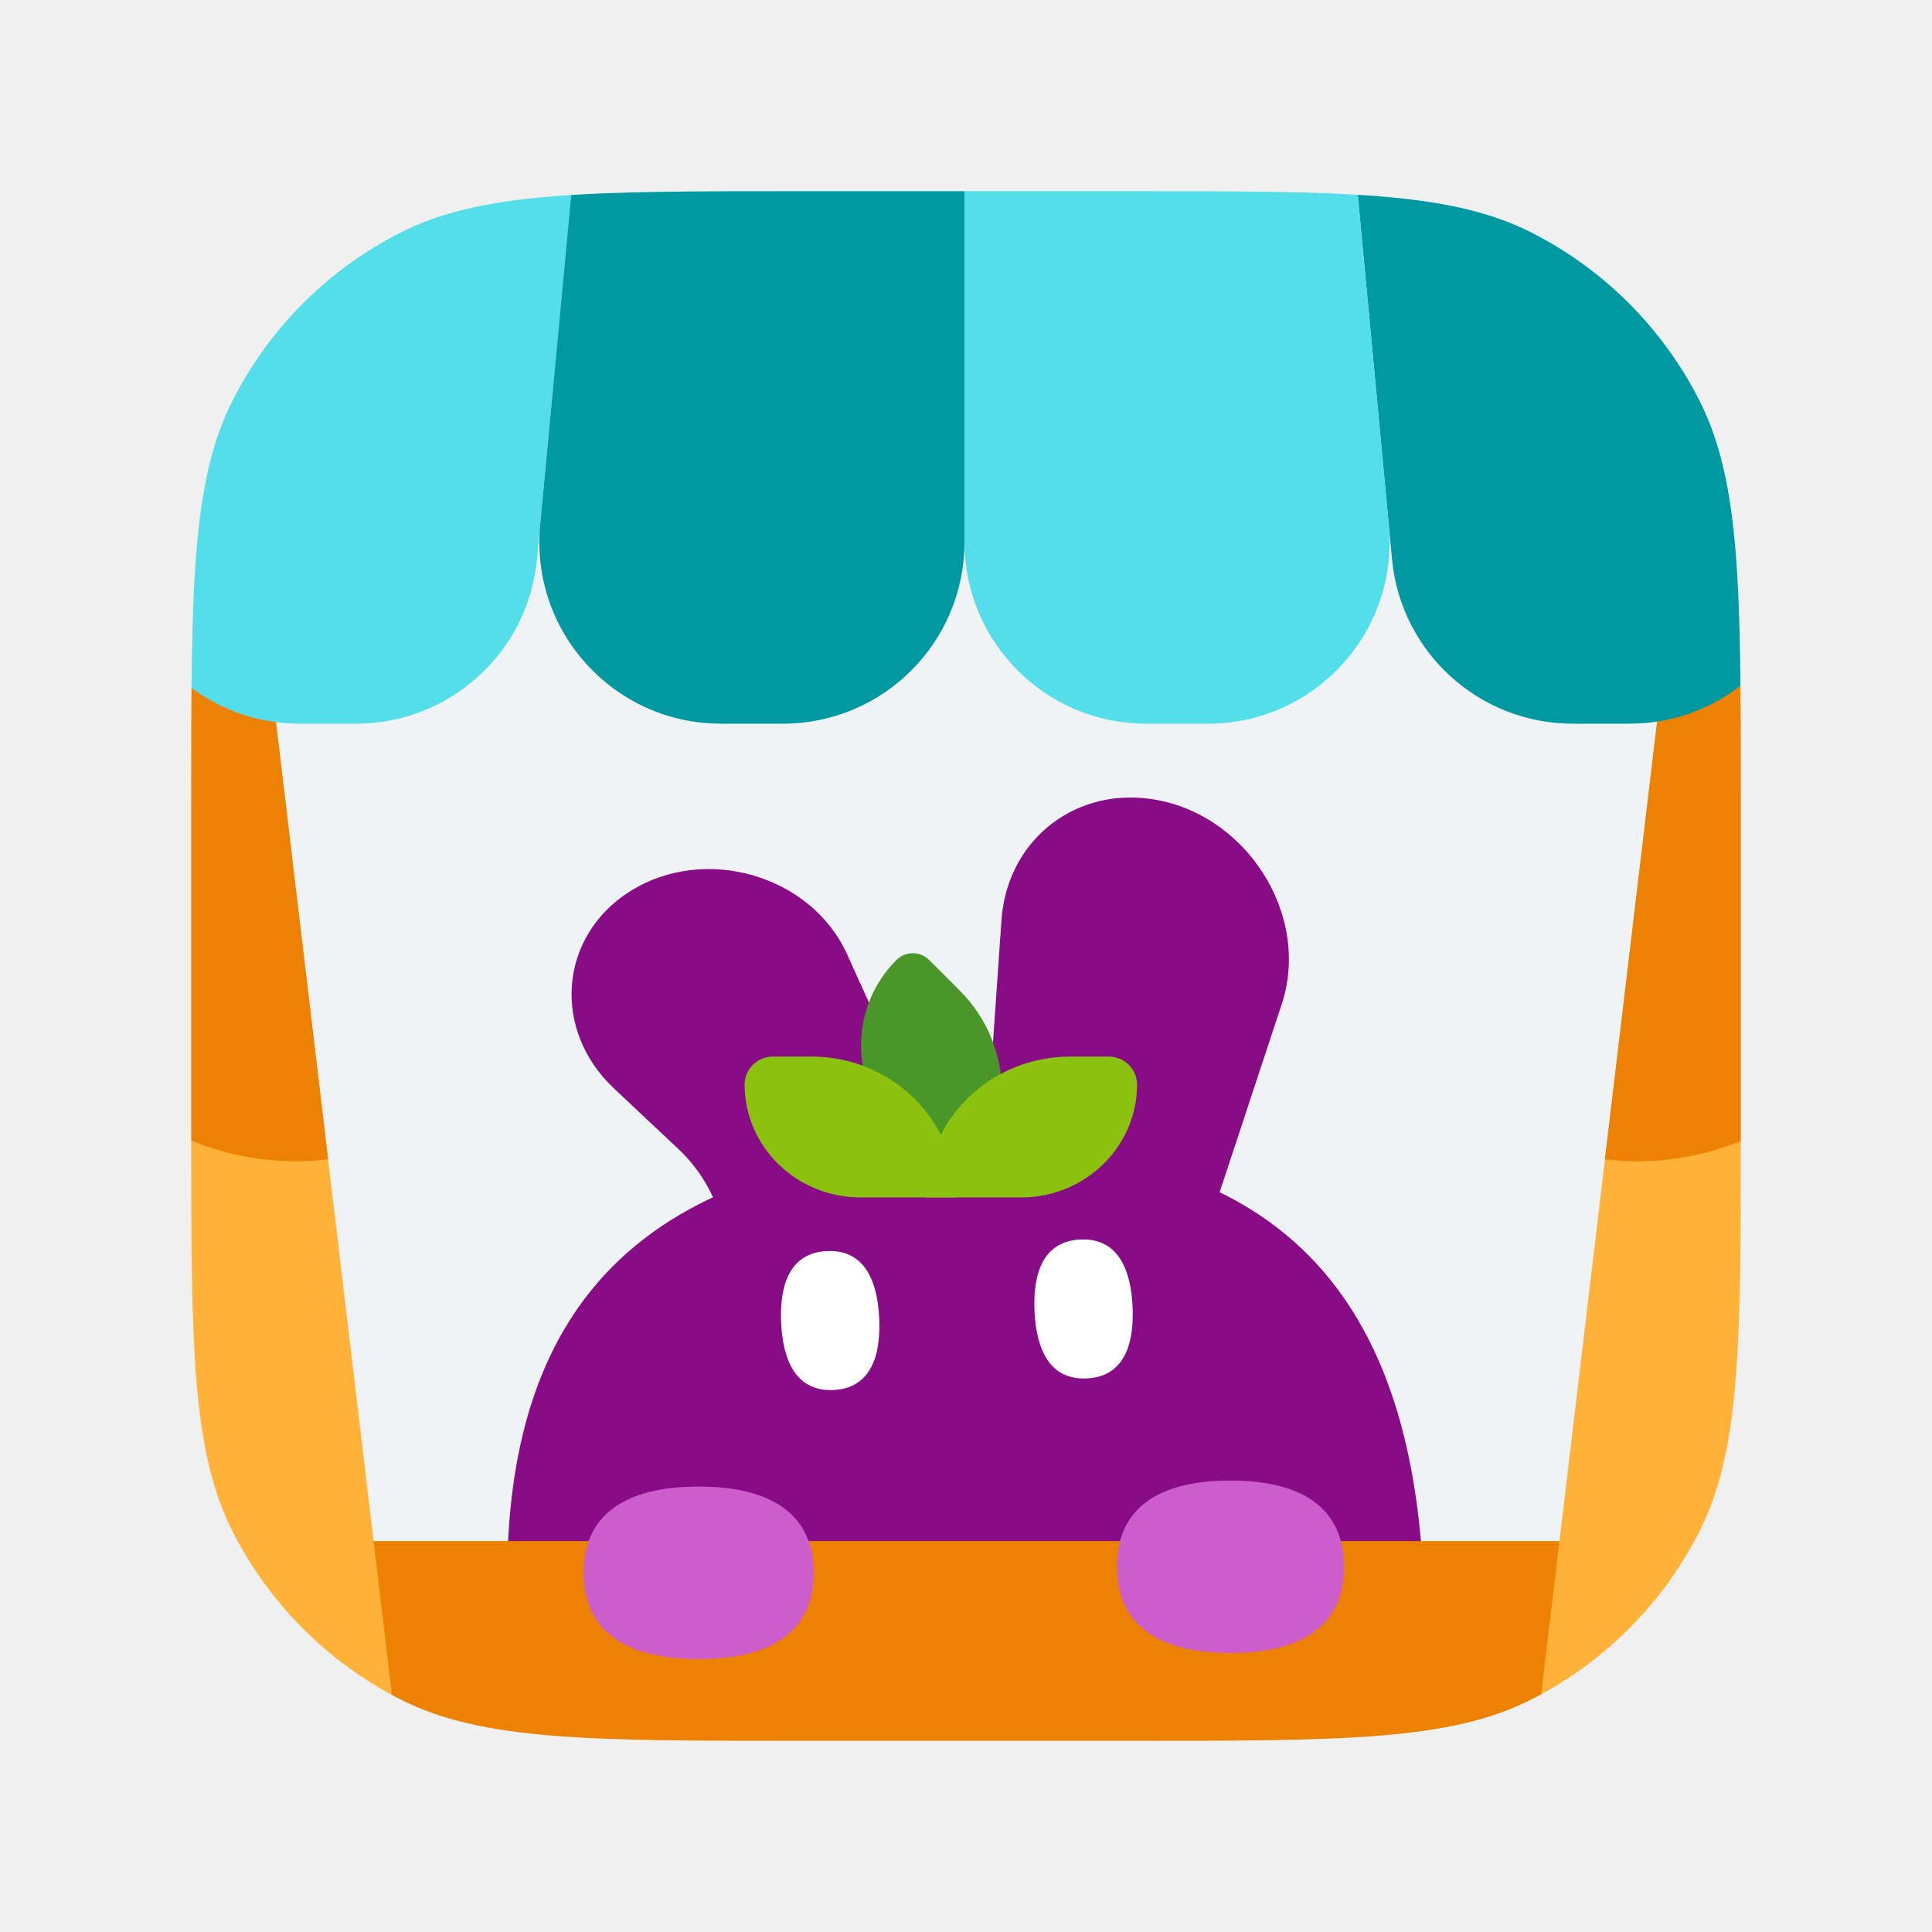
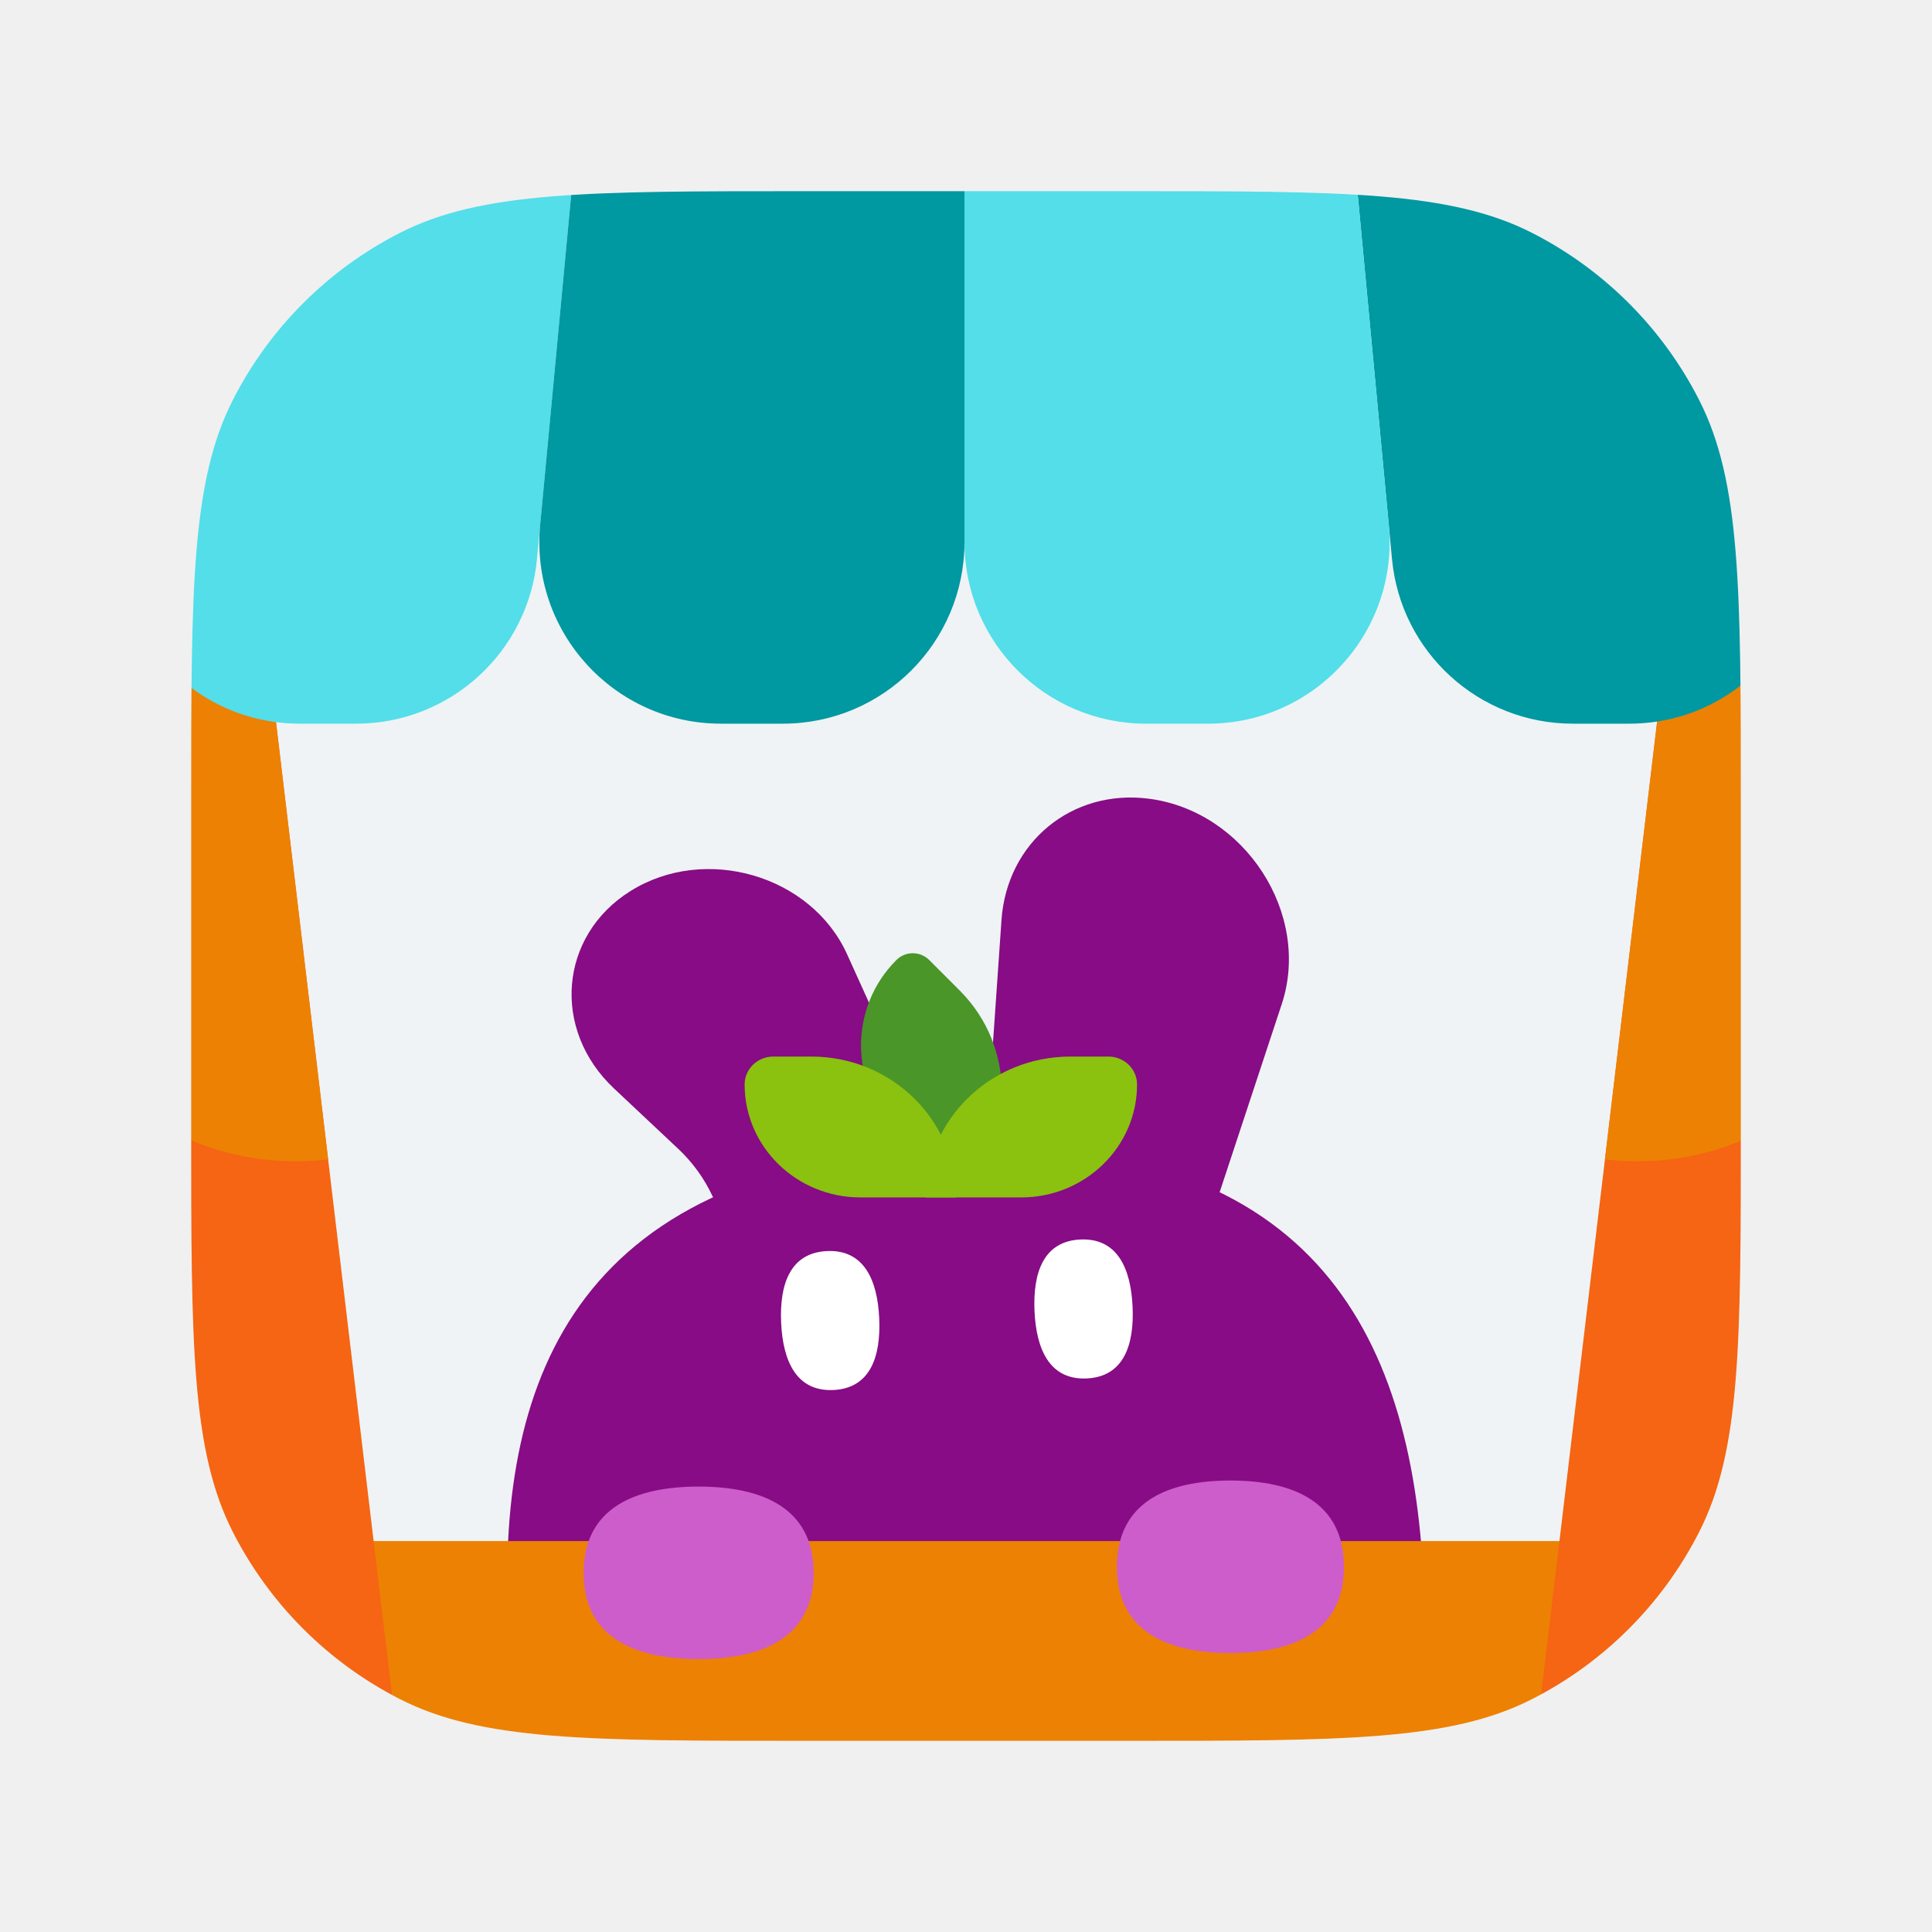
<svg xmlns="http://www.w3.org/2000/svg" xmlns:xlink="http://www.w3.org/1999/xlink" width="192" height="192" fill="none">
  <mask id="A" width="154" height="154" x="19" y="19" mask-type="alpha" maskUnits="userSpaceOnUse">
    <use fill="#eff3f5" xlink:href="#C" />
  </mask>
  <g mask="url(#A)">
    <use fill="#eff3f5" xlink:href="#C" />
    <path fill="#870c85" d="M141.469 157.03c1.137 24.896-7.294 45.506-43.426 47.156s-46.407-18.106-47.544-43.002 7.294-45.507 43.427-47.157 46.407 18.106 47.543 43.003z" />
    <path fill="#870c85" d="M127.377 99.795c2.96-8.964-3.66-19.195-13.213-20.422-7.65-.983-14.103 4.335-14.638 12.064l-2.758 39.823c-.402 5.81 4.376 11.149 10.113 11.3 3.823.1 7.097-2.183 8.284-5.779l12.211-36.986zm-43.196-4.964c-3.561-7.859-14.113-10.93-21.542-6.27-7.075 4.438-7.844 13.761-1.618 19.612l6.353 5.971a15.33 15.33 0 0 1 3.429 4.719l5.317 11.506c2.611 5.651 10.2 7.863 15.586 4.543 3.555-2.191 5.121-6.238 3.914-10.114l-4.696-15.085-6.743-14.882z" />
    <path fill="#fff" d="M82.818 138.138c-3.67.168-5.014-2.869-5.189-6.681s.888-6.959 4.558-7.127 5.015 2.868 5.189 6.681-.888 6.959-4.558 7.127zm25.179-1.15c-3.67.168-5.014-2.868-5.188-6.681s.888-6.959 4.558-7.127 5.014 2.869 5.188 6.682-.887 6.958-4.558 7.126z" />
    <path fill="#4a9629" d="M89.079 95.408a2.31 2.31 0 0 1 3.268 0l3.033 3.033c5.585 5.585 5.585 14.639 0 20.224l-6.301-6.301c-4.682-4.682-4.682-12.273 0-16.955z" />
    <path fill="#ed8103" d="M-4.762 160.337a7.19 7.19 0 0 1 7.189-7.189h186.845a7.19 7.19 0 0 1 7.189 7.189v40.064a7.19 7.19 0 0 1-7.189 7.189H2.427a7.19 7.19 0 0 1-7.189-7.189v-40.064z" />
    <path fill="#cd5dcb" d="M80.859 156.307c0 6.456-5.117 8.572-11.43 8.572S58 162.763 58 156.307s5.117-8.573 11.43-8.573 11.43 2.117 11.43 8.573zm52.7-.602c0 6.456-5.05 8.572-11.28 8.572S111 162.161 111 155.705s5.05-8.572 11.279-8.572 11.28 2.116 11.28 8.572z" />
-     <path fill="#ffb237" d="M-1.259 59.807l26.88-3.205 13.637 114.389-26.88 3.205L-1.259 59.807z" />
+     <path fill="#F56513" d="M-1.259 59.807l26.88-3.205 13.637 114.389-26.88 3.205L-1.259 59.807z" />
    <path fill="#ed8103" d="M-1.259 59.807l26.88-3.205 6.988 58.612c-14.845 1.77-28.315-8.83-30.085-23.675l-3.783-31.732z" />
-     <path fill="#ffb237" d="M193.365 59.807l-26.88-3.205-13.637 114.389 26.88 3.205 13.637-114.389z" />
+     <path fill="#F56513" d="M193.365 59.807l-26.88-3.205-13.637 114.389 26.88 3.205 13.637-114.389z" />
    <path fill="#ed8103" d="M193.365 59.807l-26.88-3.205-6.987 58.612c14.845 1.77 28.314-8.83 30.084-23.675l3.783-31.732z" />
    <path fill="#0098a1" d="M164.826-12h-32.843l6.353 67.561a18.05 18.05 0 0 0 17.968 16.357h5.598c11.651 0 20.249-10.876 17.56-22.212L164.826-12z" />
    <path fill="#53dee9" d="M26.873-12h32.843l-6.353 67.561a18.05 18.05 0 0 1-17.968 16.357h-5.598c-11.651 0-20.249-10.876-17.56-22.212L26.873-12zm105.11 0H95.849v65.871a18.05 18.05 0 0 0 18.047 18.047h6.155c10.634 0 18.963-9.149 17.967-19.737L131.983-12z" />
    <path fill="#0098a1" d="M59.716-12H95.85v65.871a18.05 18.05 0 0 1-18.047 18.047h-6.155c-10.634 0-18.963-9.149-17.968-19.737L59.716-12z" />
    <path fill="#8bc10f" d="M74 107.773c0-1.532 1.274-2.773 2.846-2.773h3.786C88.567 105 95 111.268 95 119h-9.478C79.159 119 74 113.973 74 107.773z" />
    <path fill="#8bc10f" d="M113 107.773c0-1.532-1.274-2.773-2.846-2.773h-3.786C98.433 105 92 111.268 92 119h9.477c6.364 0 11.523-5.027 11.523-11.227z" />
  </g>
  <defs>
    <path id="C" d="M19 79.8c0-21.282 0-31.923 4.142-40.052a38 38 0 0 1 16.607-16.607C47.877 19 58.518 19 79.8 19h32.4c21.282 0 31.923 0 40.052 4.142a38 38 0 0 1 16.606 16.607C173 47.877 173 58.518 173 79.8v32.4c0 21.282 0 31.923-4.142 40.052-3.643 7.15-9.456 12.963-16.606 16.606C144.123 173 133.482 173 112.2 173H79.8c-21.282 0-31.923 0-40.052-4.142a38 38 0 0 1-16.607-16.606C19 144.123 19 133.482 19 112.2V79.8z" />
  </defs>
</svg>
